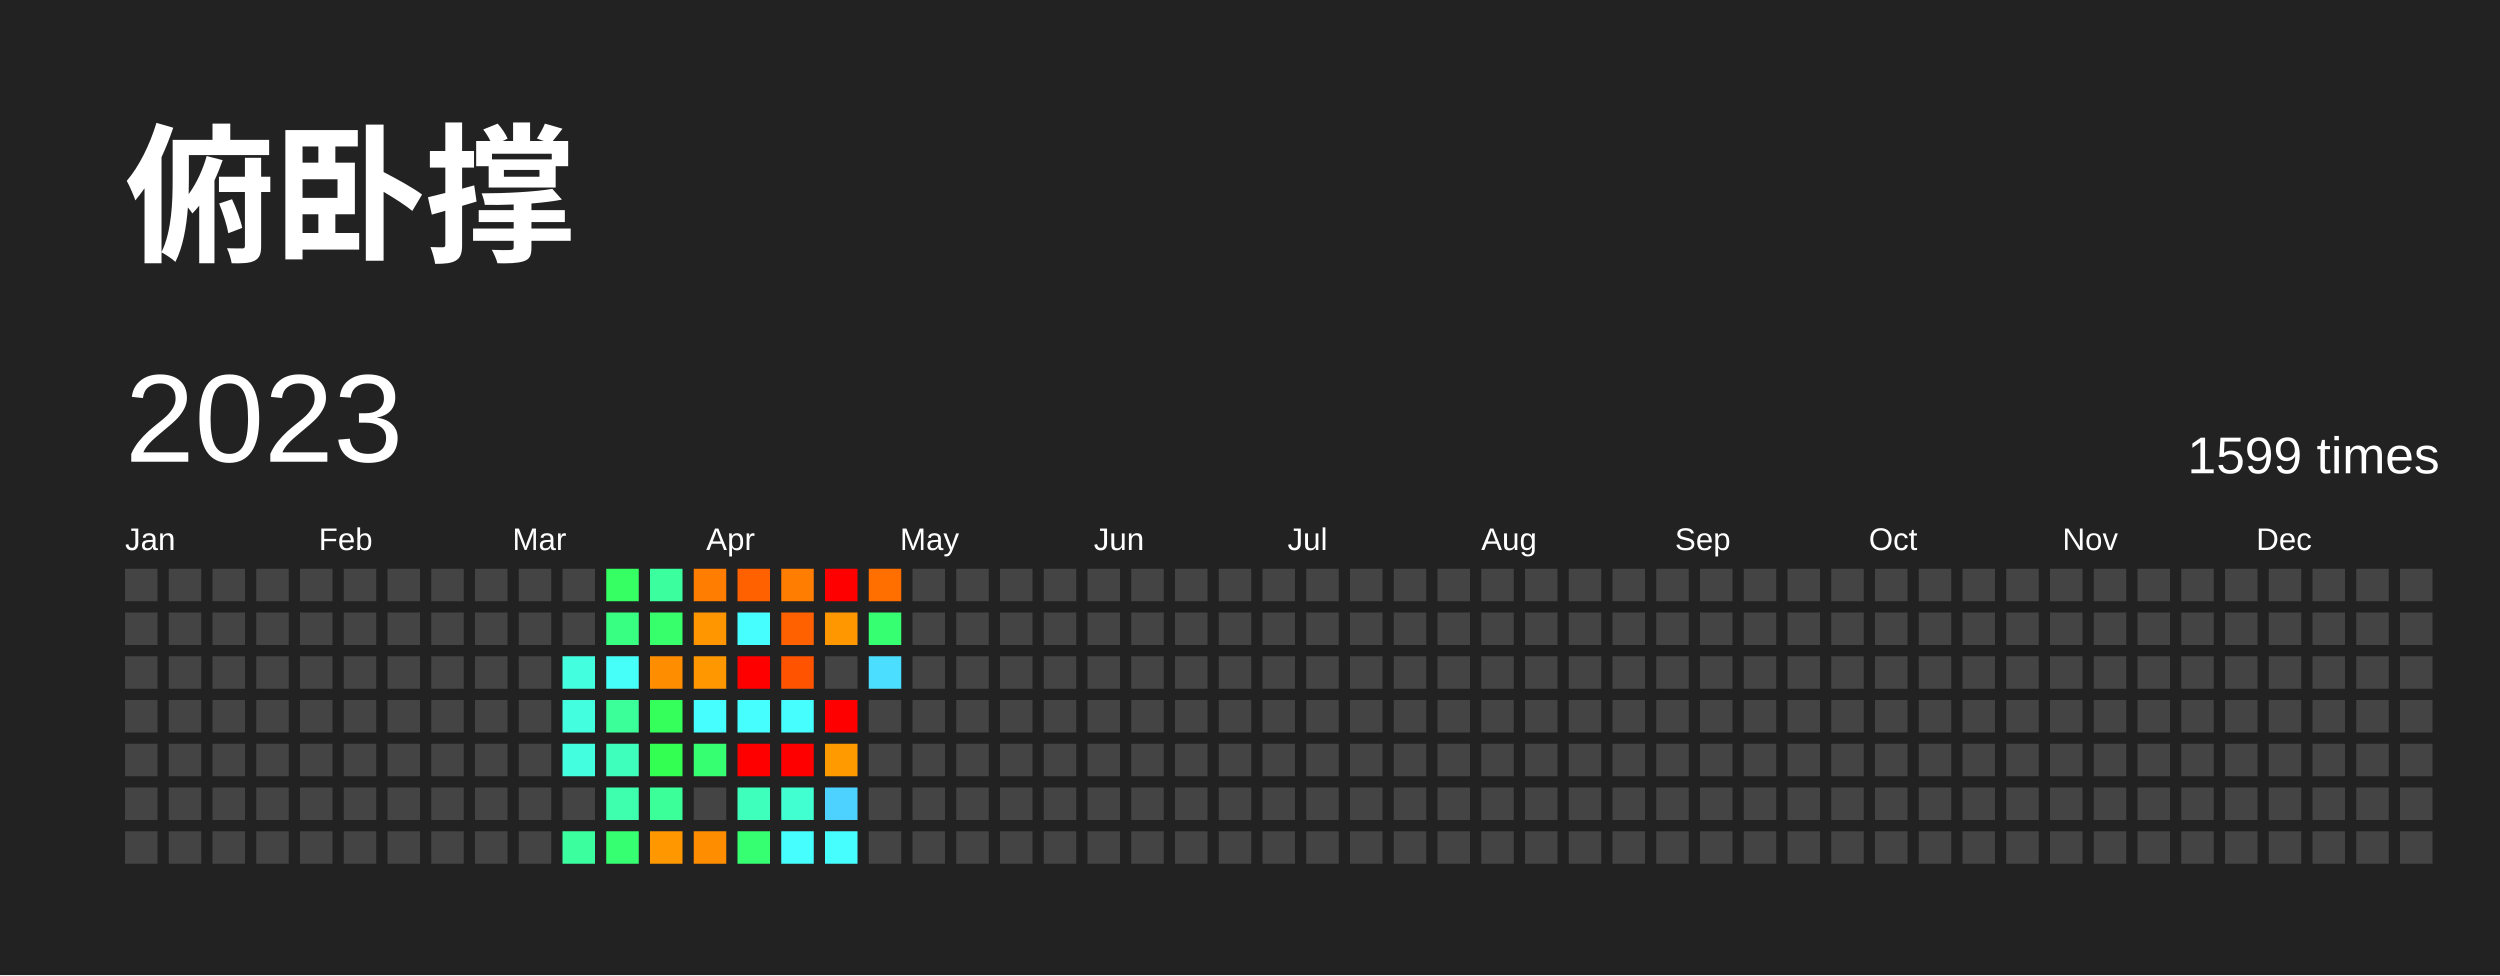
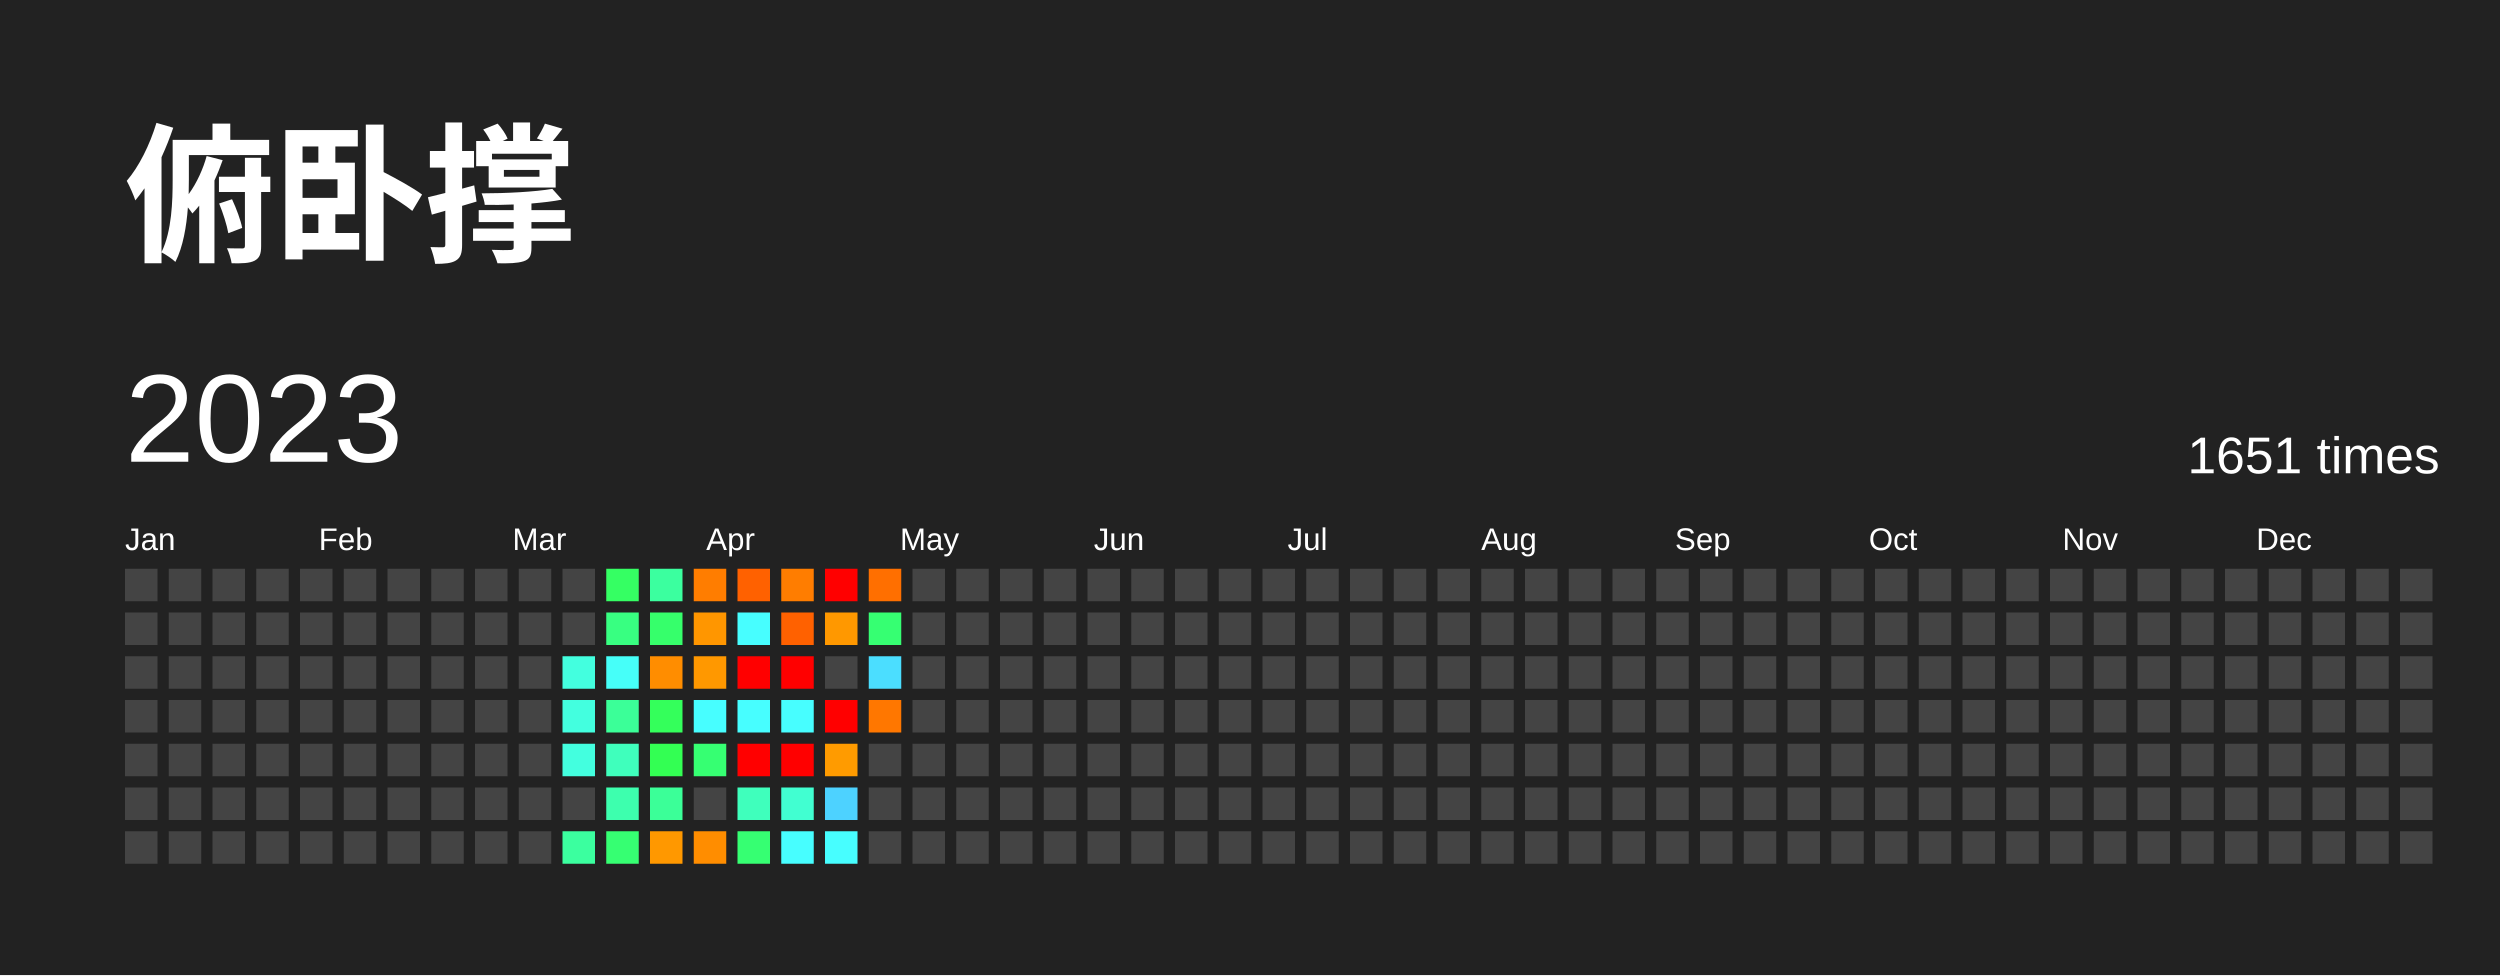
<svg xmlns="http://www.w3.org/2000/svg" baseProfile="full" height="78mm" version="1.1" viewBox="0,0,200,78" width="200mm">
  <defs />
  <rect fill="#222222" height="78" width="200" x="0" y="0" />
  <text fill="#FFFFFF" style="font-size:12px; font-family:Arial; font-weight:bold;" x="10" y="20">俯卧撑</text>
  <text dominant-baseline="hanging" fill="#FFFFFF" style="font-size:10.0px; font-family:Arial;" x="10" y="30">2023</text>
-   <text dominant-baseline="hanging" fill="#FFFFFF" style="font-size:4.125px; font-family:Arial;" x="175" y="35">1599 times</text>
+   <text dominant-baseline="hanging" fill="#FFFFFF" style="font-size:4.125px; font-family:Arial;" x="175" y="35">1651 times</text>
  <text fill="#FFFFFF" style="font-size:2.5px; font-family:Arial" x="10.0" y="44">Jan</text>
  <text fill="#FFFFFF" style="font-size:2.5px; font-family:Arial" x="25.5" y="44">Feb</text>
  <text fill="#FFFFFF" style="font-size:2.5px; font-family:Arial" x="41.0" y="44">Mar</text>
  <text fill="#FFFFFF" style="font-size:2.5px; font-family:Arial" x="56.5" y="44">Apr</text>
  <text fill="#FFFFFF" style="font-size:2.5px; font-family:Arial" x="72.0" y="44">May</text>
  <text fill="#FFFFFF" style="font-size:2.5px; font-family:Arial" x="87.5" y="44">Jun</text>
  <text fill="#FFFFFF" style="font-size:2.5px; font-family:Arial" x="103.0" y="44">Jul</text>
  <text fill="#FFFFFF" style="font-size:2.5px; font-family:Arial" x="118.5" y="44">Aug</text>
  <text fill="#FFFFFF" style="font-size:2.5px; font-family:Arial" x="134.0" y="44">Sep</text>
  <text fill="#FFFFFF" style="font-size:2.5px; font-family:Arial" x="149.5" y="44">Oct</text>
  <text fill="#FFFFFF" style="font-size:2.5px; font-family:Arial" x="165.0" y="44">Nov</text>
  <text fill="#FFFFFF" style="font-size:2.5px; font-family:Arial" x="180.5" y="44">Dec</text>
  <rect fill="#444444" height="2.6" width="2.6" x="10.0" y="45.5" />
  <rect fill="#444444" height="2.6" width="2.6" x="10.0" y="49.0" />
  <rect fill="#444444" height="2.6" width="2.6" x="10.0" y="52.5" />
  <rect fill="#444444" height="2.6" width="2.6" x="10.0" y="56.0" />
  <rect fill="#444444" height="2.6" width="2.6" x="10.0" y="59.5" />
  <rect fill="#444444" height="2.6" width="2.6" x="10.0" y="63.0" />
  <rect fill="#444444" height="2.6" width="2.6" x="10.0" y="66.5" />
  <rect fill="#444444" height="2.6" width="2.6" x="13.5" y="45.5" />
  <rect fill="#444444" height="2.6" width="2.6" x="13.5" y="49.0" />
  <rect fill="#444444" height="2.6" width="2.6" x="13.5" y="52.5" />
  <rect fill="#444444" height="2.6" width="2.6" x="13.5" y="56.0" />
  <rect fill="#444444" height="2.6" width="2.6" x="13.5" y="59.5" />
  <rect fill="#444444" height="2.6" width="2.6" x="13.5" y="63.0" />
  <rect fill="#444444" height="2.6" width="2.6" x="13.5" y="66.5" />
  <rect fill="#444444" height="2.6" width="2.6" x="17.0" y="45.5" />
  <rect fill="#444444" height="2.6" width="2.6" x="17.0" y="49.0" />
  <rect fill="#444444" height="2.6" width="2.6" x="17.0" y="52.5" />
  <rect fill="#444444" height="2.6" width="2.6" x="17.0" y="56.0" />
  <rect fill="#444444" height="2.6" width="2.6" x="17.0" y="59.5" />
  <rect fill="#444444" height="2.6" width="2.6" x="17.0" y="63.0" />
  <rect fill="#444444" height="2.6" width="2.6" x="17.0" y="66.5" />
  <rect fill="#444444" height="2.6" width="2.6" x="20.5" y="45.5" />
  <rect fill="#444444" height="2.6" width="2.6" x="20.5" y="49.0" />
  <rect fill="#444444" height="2.6" width="2.6" x="20.5" y="52.5" />
  <rect fill="#444444" height="2.6" width="2.6" x="20.5" y="56.0" />
  <rect fill="#444444" height="2.6" width="2.6" x="20.5" y="59.5" />
  <rect fill="#444444" height="2.6" width="2.6" x="20.5" y="63.0" />
  <rect fill="#444444" height="2.6" width="2.6" x="20.5" y="66.5" />
  <rect fill="#444444" height="2.6" width="2.6" x="24.0" y="45.5" />
  <rect fill="#444444" height="2.6" width="2.6" x="24.0" y="49.0" />
  <rect fill="#444444" height="2.6" width="2.6" x="24.0" y="52.5" />
  <rect fill="#444444" height="2.6" width="2.6" x="24.0" y="56.0" />
  <rect fill="#444444" height="2.6" width="2.6" x="24.0" y="59.5" />
  <rect fill="#444444" height="2.6" width="2.6" x="24.0" y="63.0" />
  <rect fill="#444444" height="2.6" width="2.6" x="24.0" y="66.5" />
  <rect fill="#444444" height="2.6" width="2.6" x="27.5" y="45.5" />
  <rect fill="#444444" height="2.6" width="2.6" x="27.5" y="49.0" />
  <rect fill="#444444" height="2.6" width="2.6" x="27.5" y="52.5" />
  <rect fill="#444444" height="2.6" width="2.6" x="27.5" y="56.0" />
  <rect fill="#444444" height="2.6" width="2.6" x="27.5" y="59.5" />
  <rect fill="#444444" height="2.6" width="2.6" x="27.5" y="63.0" />
  <rect fill="#444444" height="2.6" width="2.6" x="27.5" y="66.5" />
  <rect fill="#444444" height="2.6" width="2.6" x="31.0" y="45.5" />
  <rect fill="#444444" height="2.6" width="2.6" x="31.0" y="49.0" />
  <rect fill="#444444" height="2.6" width="2.6" x="31.0" y="52.5" />
  <rect fill="#444444" height="2.6" width="2.6" x="31.0" y="56.0" />
  <rect fill="#444444" height="2.6" width="2.6" x="31.0" y="59.5" />
  <rect fill="#444444" height="2.6" width="2.6" x="31.0" y="63.0" />
  <rect fill="#444444" height="2.6" width="2.6" x="31.0" y="66.5" />
  <rect fill="#444444" height="2.6" width="2.6" x="34.5" y="45.5" />
  <rect fill="#444444" height="2.6" width="2.6" x="34.5" y="49.0" />
  <rect fill="#444444" height="2.6" width="2.6" x="34.5" y="52.5" />
  <rect fill="#444444" height="2.6" width="2.6" x="34.5" y="56.0" />
  <rect fill="#444444" height="2.6" width="2.6" x="34.5" y="59.5" />
  <rect fill="#444444" height="2.6" width="2.6" x="34.5" y="63.0" />
  <rect fill="#444444" height="2.6" width="2.6" x="34.5" y="66.5" />
  <rect fill="#444444" height="2.6" width="2.6" x="38.0" y="45.5" />
  <rect fill="#444444" height="2.6" width="2.6" x="38.0" y="49.0" />
  <rect fill="#444444" height="2.6" width="2.6" x="38.0" y="52.5" />
  <rect fill="#444444" height="2.6" width="2.6" x="38.0" y="56.0" />
  <rect fill="#444444" height="2.6" width="2.6" x="38.0" y="59.5" />
  <rect fill="#444444" height="2.6" width="2.6" x="38.0" y="63.0" />
  <rect fill="#444444" height="2.6" width="2.6" x="38.0" y="66.5" />
  <rect fill="#444444" height="2.6" width="2.6" x="41.5" y="45.5" />
  <rect fill="#444444" height="2.6" width="2.6" x="41.5" y="49.0" />
  <rect fill="#444444" height="2.6" width="2.6" x="41.5" y="52.5" />
  <rect fill="#444444" height="2.6" width="2.6" x="41.5" y="56.0" />
  <rect fill="#444444" height="2.6" width="2.6" x="41.5" y="59.5" />
  <rect fill="#444444" height="2.6" width="2.6" x="41.5" y="63.0" />
  <rect fill="#444444" height="2.6" width="2.6" x="41.5" y="66.5" />
  <rect fill="#444444" height="2.6" width="2.6" x="45.0" y="45.5" />
  <rect fill="#444444" height="2.6" width="2.6" x="45.0" y="49.0" />
  <rect fill="#43ffdf" height="2.6" width="2.6" x="45.0" y="52.5" />
  <rect fill="#43ffdf" height="2.6" width="2.6" x="45.0" y="56.0" />
  <rect fill="#43ffdf" height="2.6" width="2.6" x="45.0" y="59.5" />
  <rect fill="#444444" height="2.6" width="2.6" x="45.0" y="63.0" />
  <rect fill="#3bff9f" height="2.6" width="2.6" x="45.0" y="66.5" />
  <rect fill="#35ff63" height="2.6" width="2.6" x="48.5" y="45.5" />
  <rect fill="#38ff81" height="2.6" width="2.6" x="48.5" y="49.0" />
  <rect fill="#46fff9" height="2.6" width="2.6" x="48.5" y="52.5" />
  <rect fill="#3bff98" height="2.6" width="2.6" x="48.5" y="56.0" />
  <rect fill="#3fffbc" height="2.6" width="2.6" x="48.5" y="59.5" />
  <rect fill="#3dffae" height="2.6" width="2.6" x="48.5" y="63.0" />
  <rect fill="#36ff72" height="2.6" width="2.6" x="48.5" y="66.5" />
  <rect fill="#3bff9f" height="2.6" width="2.6" x="52.0" y="45.5" />
  <rect fill="#36ff6b" height="2.6" width="2.6" x="52.0" y="49.0" />
  <rect fill="#ff8d00" height="2.6" width="2.6" x="52.0" y="52.5" />
  <rect fill="#34ff5b" height="2.6" width="2.6" x="52.0" y="56.0" />
  <rect fill="#33ff53" height="2.6" width="2.6" x="52.0" y="59.5" />
  <rect fill="#3bff98" height="2.6" width="2.6" x="52.0" y="63.0" />
  <rect fill="#ff9800" height="2.6" width="2.6" x="52.0" y="66.5" />
  <rect fill="#ff7d00" height="2.6" width="2.6" x="55.5" y="45.5" />
  <rect fill="#ff9600" height="2.6" width="2.6" x="55.5" y="49.0" />
  <rect fill="#ff9800" height="2.6" width="2.6" x="55.5" y="52.5" />
  <rect fill="#47feff" height="2.6" width="2.6" x="55.5" y="56.0" />
  <rect fill="#36ff72" height="2.6" width="2.6" x="55.5" y="59.5" />
  <rect fill="#444444" height="2.6" width="2.6" x="55.5" y="63.0" />
  <rect fill="#ff8d00" height="2.6" width="2.6" x="55.5" y="66.5" />
  <rect fill="#ff6100" height="2.6" width="2.6" x="59.0" y="45.5" />
  <rect fill="#47feff" height="2.6" width="2.6" x="59.0" y="49.0" />
  <rect fill="red" height="2.6" width="2.6" x="59.0" y="52.5" />
  <rect fill="#47feff" height="2.6" width="2.6" x="59.0" y="56.0" />
  <rect fill="red" height="2.6" width="2.6" x="59.0" y="59.5" />
  <rect fill="#3fffbc" height="2.6" width="2.6" x="59.0" y="63.0" />
  <rect fill="#36ff72" height="2.6" width="2.6" x="59.0" y="66.5" />
  <rect fill="#ff7d00" height="2.6" width="2.6" x="62.5" y="45.5" />
  <rect fill="#ff6100" height="2.6" width="2.6" x="62.5" y="49.0" />
-   <rect fill="#ff5300" height="2.6" width="2.6" x="62.5" y="52.5" />
+   <rect fill="red" height="2.6" width="2.6" x="62.5" y="52.5" />
  <rect fill="#47feff" height="2.6" width="2.6" x="62.5" y="56.0" />
  <rect fill="red" height="2.6" width="2.6" x="62.5" y="59.5" />
  <rect fill="#41ffd1" height="2.6" width="2.6" x="62.5" y="63.0" />
  <rect fill="#47feff" height="2.6" width="2.6" x="62.5" y="66.5" />
  <rect fill="red" height="2.6" width="2.6" x="66.0" y="45.5" />
  <rect fill="#ff9800" height="2.6" width="2.6" x="66.0" y="49.0" />
  <rect fill="#444444" height="2.6" width="2.6" x="66.0" y="52.5" />
  <rect fill="red" height="2.6" width="2.6" x="66.0" y="56.0" />
  <rect fill="#ff9b00" height="2.6" width="2.6" x="66.0" y="59.5" />
  <rect fill="#4dd2ff" height="2.6" width="2.6" x="66.0" y="63.0" />
  <rect fill="#47feff" height="2.6" width="2.6" x="66.0" y="66.5" />
  <rect fill="#ff6f00" height="2.6" width="2.6" x="69.5" y="45.5" />
  <rect fill="#36ff72" height="2.6" width="2.6" x="69.5" y="49.0" />
  <rect fill="#4bdeff" height="2.6" width="2.6" x="69.5" y="52.5" />
-   <rect fill="#444444" height="2.6" width="2.6" x="69.5" y="56.0" />
+   <rect fill="#ff7700" height="2.6" width="2.6" x="69.5" y="56.0" />
  <rect fill="#444444" height="2.6" width="2.6" x="69.5" y="59.5" />
  <rect fill="#444444" height="2.6" width="2.6" x="69.5" y="63.0" />
  <rect fill="#444444" height="2.6" width="2.6" x="69.5" y="66.5" />
  <rect fill="#444444" height="2.6" width="2.6" x="73.0" y="45.5" />
  <rect fill="#444444" height="2.6" width="2.6" x="73.0" y="49.0" />
  <rect fill="#444444" height="2.6" width="2.6" x="73.0" y="52.5" />
  <rect fill="#444444" height="2.6" width="2.6" x="73.0" y="56.0" />
  <rect fill="#444444" height="2.6" width="2.6" x="73.0" y="59.5" />
  <rect fill="#444444" height="2.6" width="2.6" x="73.0" y="63.0" />
  <rect fill="#444444" height="2.6" width="2.6" x="73.0" y="66.5" />
  <rect fill="#444444" height="2.6" width="2.6" x="76.5" y="45.5" />
  <rect fill="#444444" height="2.6" width="2.6" x="76.5" y="49.0" />
  <rect fill="#444444" height="2.6" width="2.6" x="76.5" y="52.5" />
  <rect fill="#444444" height="2.6" width="2.6" x="76.5" y="56.0" />
  <rect fill="#444444" height="2.6" width="2.6" x="76.5" y="59.5" />
  <rect fill="#444444" height="2.6" width="2.6" x="76.5" y="63.0" />
  <rect fill="#444444" height="2.6" width="2.6" x="76.5" y="66.5" />
  <rect fill="#444444" height="2.6" width="2.6" x="80.0" y="45.5" />
  <rect fill="#444444" height="2.6" width="2.6" x="80.0" y="49.0" />
  <rect fill="#444444" height="2.6" width="2.6" x="80.0" y="52.5" />
  <rect fill="#444444" height="2.6" width="2.6" x="80.0" y="56.0" />
  <rect fill="#444444" height="2.6" width="2.6" x="80.0" y="59.5" />
  <rect fill="#444444" height="2.6" width="2.6" x="80.0" y="63.0" />
  <rect fill="#444444" height="2.6" width="2.6" x="80.0" y="66.5" />
  <rect fill="#444444" height="2.6" width="2.6" x="83.5" y="45.5" />
  <rect fill="#444444" height="2.6" width="2.6" x="83.5" y="49.0" />
  <rect fill="#444444" height="2.6" width="2.6" x="83.5" y="52.5" />
  <rect fill="#444444" height="2.6" width="2.6" x="83.5" y="56.0" />
  <rect fill="#444444" height="2.6" width="2.6" x="83.5" y="59.5" />
  <rect fill="#444444" height="2.6" width="2.6" x="83.5" y="63.0" />
  <rect fill="#444444" height="2.6" width="2.6" x="83.5" y="66.5" />
  <rect fill="#444444" height="2.6" width="2.6" x="87.0" y="45.5" />
  <rect fill="#444444" height="2.6" width="2.6" x="87.0" y="49.0" />
  <rect fill="#444444" height="2.6" width="2.6" x="87.0" y="52.5" />
  <rect fill="#444444" height="2.6" width="2.6" x="87.0" y="56.0" />
  <rect fill="#444444" height="2.6" width="2.6" x="87.0" y="59.5" />
  <rect fill="#444444" height="2.6" width="2.6" x="87.0" y="63.0" />
  <rect fill="#444444" height="2.6" width="2.6" x="87.0" y="66.5" />
  <rect fill="#444444" height="2.6" width="2.6" x="90.5" y="45.5" />
  <rect fill="#444444" height="2.6" width="2.6" x="90.5" y="49.0" />
  <rect fill="#444444" height="2.6" width="2.6" x="90.5" y="52.5" />
  <rect fill="#444444" height="2.6" width="2.6" x="90.5" y="56.0" />
  <rect fill="#444444" height="2.6" width="2.6" x="90.5" y="59.5" />
  <rect fill="#444444" height="2.6" width="2.6" x="90.5" y="63.0" />
  <rect fill="#444444" height="2.6" width="2.6" x="90.5" y="66.5" />
  <rect fill="#444444" height="2.6" width="2.6" x="94.0" y="45.5" />
  <rect fill="#444444" height="2.6" width="2.6" x="94.0" y="49.0" />
  <rect fill="#444444" height="2.6" width="2.6" x="94.0" y="52.5" />
  <rect fill="#444444" height="2.6" width="2.6" x="94.0" y="56.0" />
  <rect fill="#444444" height="2.6" width="2.6" x="94.0" y="59.5" />
  <rect fill="#444444" height="2.6" width="2.6" x="94.0" y="63.0" />
  <rect fill="#444444" height="2.6" width="2.6" x="94.0" y="66.5" />
  <rect fill="#444444" height="2.6" width="2.6" x="97.5" y="45.5" />
  <rect fill="#444444" height="2.6" width="2.6" x="97.5" y="49.0" />
  <rect fill="#444444" height="2.6" width="2.6" x="97.5" y="52.5" />
  <rect fill="#444444" height="2.6" width="2.6" x="97.5" y="56.0" />
  <rect fill="#444444" height="2.6" width="2.6" x="97.5" y="59.5" />
  <rect fill="#444444" height="2.6" width="2.6" x="97.5" y="63.0" />
  <rect fill="#444444" height="2.6" width="2.6" x="97.5" y="66.5" />
  <rect fill="#444444" height="2.6" width="2.6" x="101.0" y="45.5" />
  <rect fill="#444444" height="2.6" width="2.6" x="101.0" y="49.0" />
  <rect fill="#444444" height="2.6" width="2.6" x="101.0" y="52.5" />
  <rect fill="#444444" height="2.6" width="2.6" x="101.0" y="56.0" />
  <rect fill="#444444" height="2.6" width="2.6" x="101.0" y="59.5" />
  <rect fill="#444444" height="2.6" width="2.6" x="101.0" y="63.0" />
  <rect fill="#444444" height="2.6" width="2.6" x="101.0" y="66.5" />
  <rect fill="#444444" height="2.6" width="2.6" x="104.5" y="45.5" />
  <rect fill="#444444" height="2.6" width="2.6" x="104.5" y="49.0" />
  <rect fill="#444444" height="2.6" width="2.6" x="104.5" y="52.5" />
  <rect fill="#444444" height="2.6" width="2.6" x="104.5" y="56.0" />
  <rect fill="#444444" height="2.6" width="2.6" x="104.5" y="59.5" />
  <rect fill="#444444" height="2.6" width="2.6" x="104.5" y="63.0" />
  <rect fill="#444444" height="2.6" width="2.6" x="104.5" y="66.5" />
  <rect fill="#444444" height="2.6" width="2.6" x="108.0" y="45.5" />
  <rect fill="#444444" height="2.6" width="2.6" x="108.0" y="49.0" />
  <rect fill="#444444" height="2.6" width="2.6" x="108.0" y="52.5" />
  <rect fill="#444444" height="2.6" width="2.6" x="108.0" y="56.0" />
  <rect fill="#444444" height="2.6" width="2.6" x="108.0" y="59.5" />
  <rect fill="#444444" height="2.6" width="2.6" x="108.0" y="63.0" />
  <rect fill="#444444" height="2.6" width="2.6" x="108.0" y="66.5" />
  <rect fill="#444444" height="2.6" width="2.6" x="111.5" y="45.5" />
  <rect fill="#444444" height="2.6" width="2.6" x="111.5" y="49.0" />
  <rect fill="#444444" height="2.6" width="2.6" x="111.5" y="52.5" />
  <rect fill="#444444" height="2.6" width="2.6" x="111.5" y="56.0" />
  <rect fill="#444444" height="2.6" width="2.6" x="111.5" y="59.5" />
  <rect fill="#444444" height="2.6" width="2.6" x="111.5" y="63.0" />
  <rect fill="#444444" height="2.6" width="2.6" x="111.5" y="66.5" />
  <rect fill="#444444" height="2.6" width="2.6" x="115.0" y="45.5" />
  <rect fill="#444444" height="2.6" width="2.6" x="115.0" y="49.0" />
  <rect fill="#444444" height="2.6" width="2.6" x="115.0" y="52.5" />
  <rect fill="#444444" height="2.6" width="2.6" x="115.0" y="56.0" />
  <rect fill="#444444" height="2.6" width="2.6" x="115.0" y="59.5" />
  <rect fill="#444444" height="2.6" width="2.6" x="115.0" y="63.0" />
  <rect fill="#444444" height="2.6" width="2.6" x="115.0" y="66.5" />
  <rect fill="#444444" height="2.6" width="2.6" x="118.5" y="45.5" />
  <rect fill="#444444" height="2.6" width="2.6" x="118.5" y="49.0" />
  <rect fill="#444444" height="2.6" width="2.6" x="118.5" y="52.5" />
  <rect fill="#444444" height="2.6" width="2.6" x="118.5" y="56.0" />
  <rect fill="#444444" height="2.6" width="2.6" x="118.5" y="59.5" />
  <rect fill="#444444" height="2.6" width="2.6" x="118.5" y="63.0" />
  <rect fill="#444444" height="2.6" width="2.6" x="118.5" y="66.5" />
  <rect fill="#444444" height="2.6" width="2.6" x="122.0" y="45.5" />
  <rect fill="#444444" height="2.6" width="2.6" x="122.0" y="49.0" />
  <rect fill="#444444" height="2.6" width="2.6" x="122.0" y="52.5" />
  <rect fill="#444444" height="2.6" width="2.6" x="122.0" y="56.0" />
  <rect fill="#444444" height="2.6" width="2.6" x="122.0" y="59.5" />
  <rect fill="#444444" height="2.6" width="2.6" x="122.0" y="63.0" />
  <rect fill="#444444" height="2.6" width="2.6" x="122.0" y="66.5" />
  <rect fill="#444444" height="2.6" width="2.6" x="125.5" y="45.5" />
  <rect fill="#444444" height="2.6" width="2.6" x="125.5" y="49.0" />
  <rect fill="#444444" height="2.6" width="2.6" x="125.5" y="52.5" />
  <rect fill="#444444" height="2.6" width="2.6" x="125.5" y="56.0" />
  <rect fill="#444444" height="2.6" width="2.6" x="125.5" y="59.5" />
  <rect fill="#444444" height="2.6" width="2.6" x="125.5" y="63.0" />
  <rect fill="#444444" height="2.6" width="2.6" x="125.5" y="66.5" />
  <rect fill="#444444" height="2.6" width="2.6" x="129.0" y="45.5" />
  <rect fill="#444444" height="2.6" width="2.6" x="129.0" y="49.0" />
  <rect fill="#444444" height="2.6" width="2.6" x="129.0" y="52.5" />
  <rect fill="#444444" height="2.6" width="2.6" x="129.0" y="56.0" />
  <rect fill="#444444" height="2.6" width="2.6" x="129.0" y="59.5" />
  <rect fill="#444444" height="2.6" width="2.6" x="129.0" y="63.0" />
  <rect fill="#444444" height="2.6" width="2.6" x="129.0" y="66.5" />
  <rect fill="#444444" height="2.6" width="2.6" x="132.5" y="45.5" />
  <rect fill="#444444" height="2.6" width="2.6" x="132.5" y="49.0" />
  <rect fill="#444444" height="2.6" width="2.6" x="132.5" y="52.5" />
  <rect fill="#444444" height="2.6" width="2.6" x="132.5" y="56.0" />
  <rect fill="#444444" height="2.6" width="2.6" x="132.5" y="59.5" />
  <rect fill="#444444" height="2.6" width="2.6" x="132.5" y="63.0" />
  <rect fill="#444444" height="2.6" width="2.6" x="132.5" y="66.5" />
  <rect fill="#444444" height="2.6" width="2.6" x="136.0" y="45.5" />
  <rect fill="#444444" height="2.6" width="2.6" x="136.0" y="49.0" />
  <rect fill="#444444" height="2.6" width="2.6" x="136.0" y="52.5" />
  <rect fill="#444444" height="2.6" width="2.6" x="136.0" y="56.0" />
  <rect fill="#444444" height="2.6" width="2.6" x="136.0" y="59.5" />
  <rect fill="#444444" height="2.6" width="2.6" x="136.0" y="63.0" />
  <rect fill="#444444" height="2.6" width="2.6" x="136.0" y="66.5" />
  <rect fill="#444444" height="2.6" width="2.6" x="139.5" y="45.5" />
  <rect fill="#444444" height="2.6" width="2.6" x="139.5" y="49.0" />
  <rect fill="#444444" height="2.6" width="2.6" x="139.5" y="52.5" />
  <rect fill="#444444" height="2.6" width="2.6" x="139.5" y="56.0" />
  <rect fill="#444444" height="2.6" width="2.6" x="139.5" y="59.5" />
  <rect fill="#444444" height="2.6" width="2.6" x="139.5" y="63.0" />
  <rect fill="#444444" height="2.6" width="2.6" x="139.5" y="66.5" />
  <rect fill="#444444" height="2.6" width="2.6" x="143.0" y="45.5" />
  <rect fill="#444444" height="2.6" width="2.6" x="143.0" y="49.0" />
  <rect fill="#444444" height="2.6" width="2.6" x="143.0" y="52.5" />
  <rect fill="#444444" height="2.6" width="2.6" x="143.0" y="56.0" />
  <rect fill="#444444" height="2.6" width="2.6" x="143.0" y="59.5" />
  <rect fill="#444444" height="2.6" width="2.6" x="143.0" y="63.0" />
  <rect fill="#444444" height="2.6" width="2.6" x="143.0" y="66.5" />
  <rect fill="#444444" height="2.6" width="2.6" x="146.5" y="45.5" />
  <rect fill="#444444" height="2.6" width="2.6" x="146.5" y="49.0" />
  <rect fill="#444444" height="2.6" width="2.6" x="146.5" y="52.5" />
  <rect fill="#444444" height="2.6" width="2.6" x="146.5" y="56.0" />
  <rect fill="#444444" height="2.6" width="2.6" x="146.5" y="59.5" />
  <rect fill="#444444" height="2.6" width="2.6" x="146.5" y="63.0" />
  <rect fill="#444444" height="2.6" width="2.6" x="146.5" y="66.5" />
  <rect fill="#444444" height="2.6" width="2.6" x="150.0" y="45.5" />
  <rect fill="#444444" height="2.6" width="2.6" x="150.0" y="49.0" />
  <rect fill="#444444" height="2.6" width="2.6" x="150.0" y="52.5" />
  <rect fill="#444444" height="2.6" width="2.6" x="150.0" y="56.0" />
  <rect fill="#444444" height="2.6" width="2.6" x="150.0" y="59.5" />
  <rect fill="#444444" height="2.6" width="2.6" x="150.0" y="63.0" />
  <rect fill="#444444" height="2.6" width="2.6" x="150.0" y="66.5" />
  <rect fill="#444444" height="2.6" width="2.6" x="153.5" y="45.5" />
  <rect fill="#444444" height="2.6" width="2.6" x="153.5" y="49.0" />
  <rect fill="#444444" height="2.6" width="2.6" x="153.5" y="52.5" />
  <rect fill="#444444" height="2.6" width="2.6" x="153.5" y="56.0" />
  <rect fill="#444444" height="2.6" width="2.6" x="153.5" y="59.5" />
  <rect fill="#444444" height="2.6" width="2.6" x="153.5" y="63.0" />
  <rect fill="#444444" height="2.6" width="2.6" x="153.5" y="66.5" />
  <rect fill="#444444" height="2.6" width="2.6" x="157.0" y="45.5" />
  <rect fill="#444444" height="2.6" width="2.6" x="157.0" y="49.0" />
  <rect fill="#444444" height="2.6" width="2.6" x="157.0" y="52.5" />
  <rect fill="#444444" height="2.6" width="2.6" x="157.0" y="56.0" />
  <rect fill="#444444" height="2.6" width="2.6" x="157.0" y="59.5" />
  <rect fill="#444444" height="2.6" width="2.6" x="157.0" y="63.0" />
  <rect fill="#444444" height="2.6" width="2.6" x="157.0" y="66.5" />
  <rect fill="#444444" height="2.6" width="2.6" x="160.5" y="45.5" />
  <rect fill="#444444" height="2.6" width="2.6" x="160.5" y="49.0" />
  <rect fill="#444444" height="2.6" width="2.6" x="160.5" y="52.5" />
  <rect fill="#444444" height="2.6" width="2.6" x="160.5" y="56.0" />
  <rect fill="#444444" height="2.6" width="2.6" x="160.5" y="59.5" />
  <rect fill="#444444" height="2.6" width="2.6" x="160.5" y="63.0" />
  <rect fill="#444444" height="2.6" width="2.6" x="160.5" y="66.5" />
  <rect fill="#444444" height="2.6" width="2.6" x="164.0" y="45.5" />
  <rect fill="#444444" height="2.6" width="2.6" x="164.0" y="49.0" />
  <rect fill="#444444" height="2.6" width="2.6" x="164.0" y="52.5" />
  <rect fill="#444444" height="2.6" width="2.6" x="164.0" y="56.0" />
  <rect fill="#444444" height="2.6" width="2.6" x="164.0" y="59.5" />
  <rect fill="#444444" height="2.6" width="2.6" x="164.0" y="63.0" />
  <rect fill="#444444" height="2.6" width="2.6" x="164.0" y="66.5" />
  <rect fill="#444444" height="2.6" width="2.6" x="167.5" y="45.5" />
  <rect fill="#444444" height="2.6" width="2.6" x="167.5" y="49.0" />
  <rect fill="#444444" height="2.6" width="2.6" x="167.5" y="52.5" />
  <rect fill="#444444" height="2.6" width="2.6" x="167.5" y="56.0" />
  <rect fill="#444444" height="2.6" width="2.6" x="167.5" y="59.5" />
  <rect fill="#444444" height="2.6" width="2.6" x="167.5" y="63.0" />
  <rect fill="#444444" height="2.6" width="2.6" x="167.5" y="66.5" />
  <rect fill="#444444" height="2.6" width="2.6" x="171.0" y="45.5" />
  <rect fill="#444444" height="2.6" width="2.6" x="171.0" y="49.0" />
  <rect fill="#444444" height="2.6" width="2.6" x="171.0" y="52.5" />
  <rect fill="#444444" height="2.6" width="2.6" x="171.0" y="56.0" />
  <rect fill="#444444" height="2.6" width="2.6" x="171.0" y="59.5" />
  <rect fill="#444444" height="2.6" width="2.6" x="171.0" y="63.0" />
  <rect fill="#444444" height="2.6" width="2.6" x="171.0" y="66.5" />
  <rect fill="#444444" height="2.6" width="2.6" x="174.5" y="45.5" />
  <rect fill="#444444" height="2.6" width="2.6" x="174.5" y="49.0" />
  <rect fill="#444444" height="2.6" width="2.6" x="174.5" y="52.5" />
  <rect fill="#444444" height="2.6" width="2.6" x="174.5" y="56.0" />
  <rect fill="#444444" height="2.6" width="2.6" x="174.5" y="59.5" />
  <rect fill="#444444" height="2.6" width="2.6" x="174.5" y="63.0" />
  <rect fill="#444444" height="2.6" width="2.6" x="174.5" y="66.5" />
  <rect fill="#444444" height="2.6" width="2.6" x="178.0" y="45.5" />
  <rect fill="#444444" height="2.6" width="2.6" x="178.0" y="49.0" />
  <rect fill="#444444" height="2.6" width="2.6" x="178.0" y="52.5" />
  <rect fill="#444444" height="2.6" width="2.6" x="178.0" y="56.0" />
  <rect fill="#444444" height="2.6" width="2.6" x="178.0" y="59.5" />
  <rect fill="#444444" height="2.6" width="2.6" x="178.0" y="63.0" />
  <rect fill="#444444" height="2.6" width="2.6" x="178.0" y="66.5" />
  <rect fill="#444444" height="2.6" width="2.6" x="181.5" y="45.5" />
  <rect fill="#444444" height="2.6" width="2.6" x="181.5" y="49.0" />
  <rect fill="#444444" height="2.6" width="2.6" x="181.5" y="52.5" />
  <rect fill="#444444" height="2.6" width="2.6" x="181.5" y="56.0" />
  <rect fill="#444444" height="2.6" width="2.6" x="181.5" y="59.5" />
  <rect fill="#444444" height="2.6" width="2.6" x="181.5" y="63.0" />
  <rect fill="#444444" height="2.6" width="2.6" x="181.5" y="66.5" />
  <rect fill="#444444" height="2.6" width="2.6" x="185.0" y="45.5" />
  <rect fill="#444444" height="2.6" width="2.6" x="185.0" y="49.0" />
  <rect fill="#444444" height="2.6" width="2.6" x="185.0" y="52.5" />
  <rect fill="#444444" height="2.6" width="2.6" x="185.0" y="56.0" />
  <rect fill="#444444" height="2.6" width="2.6" x="185.0" y="59.5" />
  <rect fill="#444444" height="2.6" width="2.6" x="185.0" y="63.0" />
  <rect fill="#444444" height="2.6" width="2.6" x="185.0" y="66.5" />
  <rect fill="#444444" height="2.6" width="2.6" x="188.5" y="45.5" />
  <rect fill="#444444" height="2.6" width="2.6" x="188.5" y="49.0" />
  <rect fill="#444444" height="2.6" width="2.6" x="188.5" y="52.5" />
  <rect fill="#444444" height="2.6" width="2.6" x="188.5" y="56.0" />
  <rect fill="#444444" height="2.6" width="2.6" x="188.5" y="59.5" />
  <rect fill="#444444" height="2.6" width="2.6" x="188.5" y="63.0" />
  <rect fill="#444444" height="2.6" width="2.6" x="188.5" y="66.5" />
  <rect fill="#444444" height="2.6" width="2.6" x="192.0" y="45.5" />
  <rect fill="#444444" height="2.6" width="2.6" x="192.0" y="49.0" />
  <rect fill="#444444" height="2.6" width="2.6" x="192.0" y="52.5" />
  <rect fill="#444444" height="2.6" width="2.6" x="192.0" y="56.0" />
  <rect fill="#444444" height="2.6" width="2.6" x="192.0" y="59.5" />
  <rect fill="#444444" height="2.6" width="2.6" x="192.0" y="63.0" />
  <rect fill="#444444" height="2.6" width="2.6" x="192.0" y="66.5" />
</svg>
